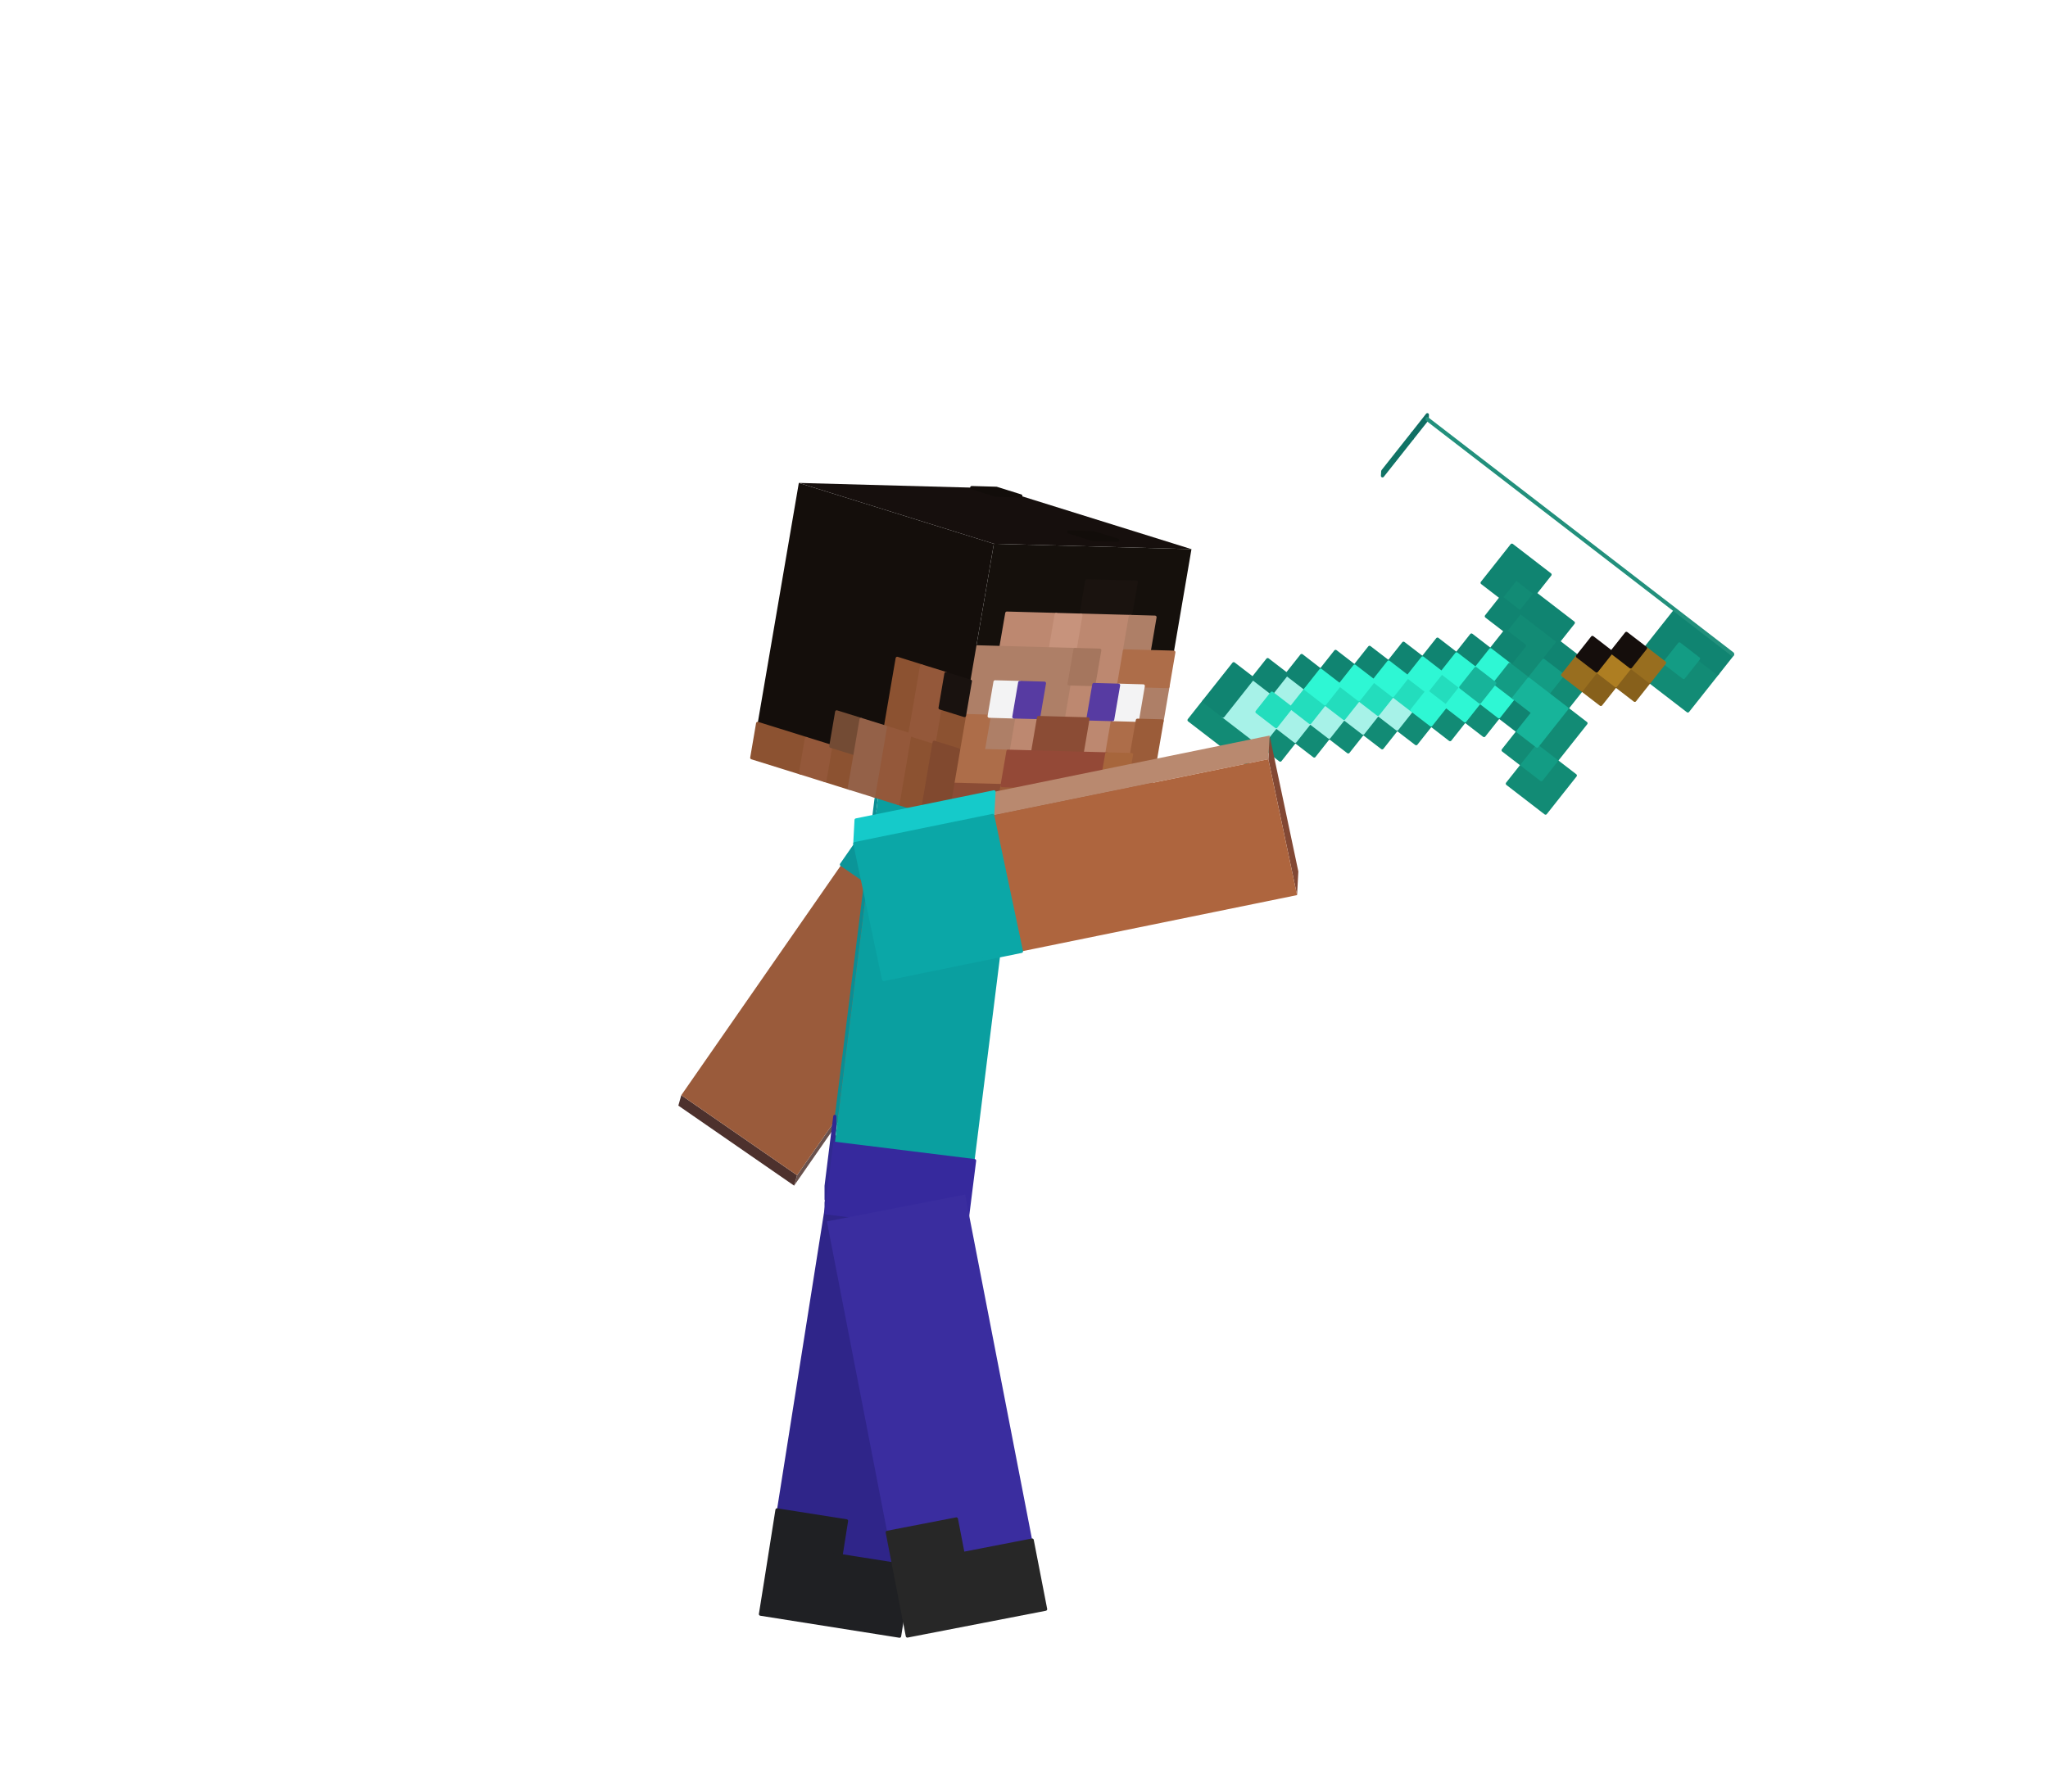
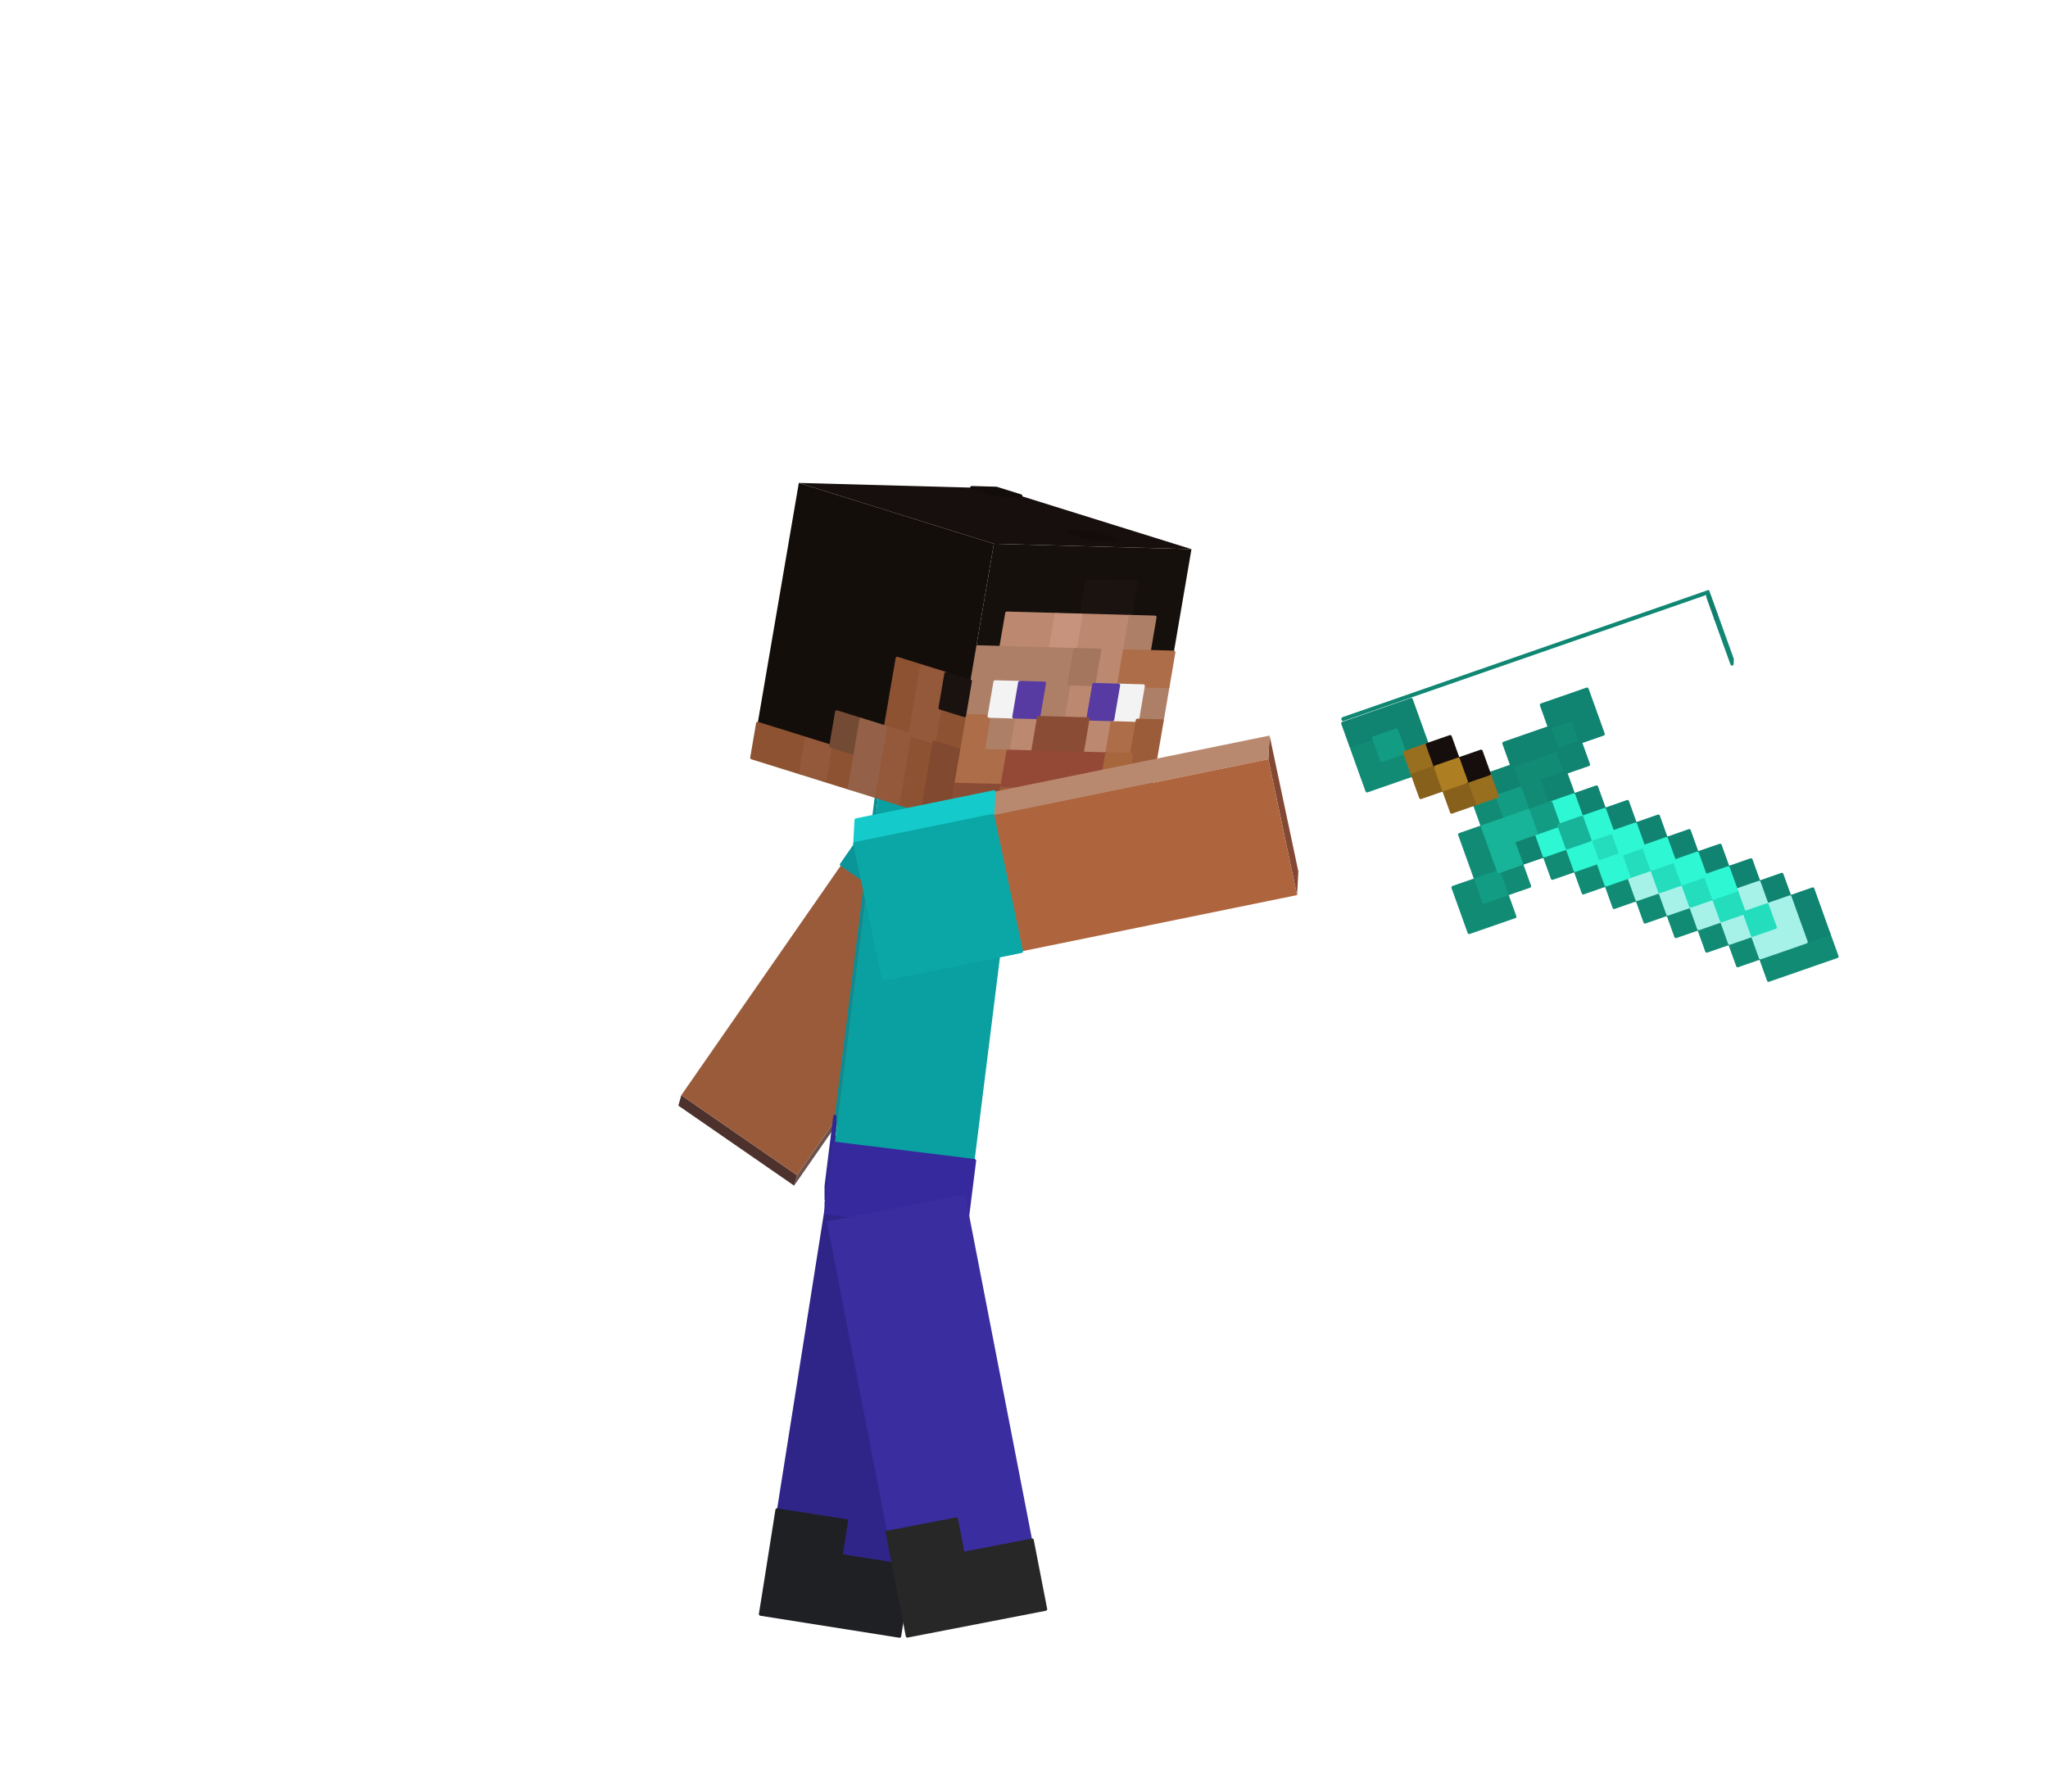
<svg xmlns="http://www.w3.org/2000/svg" viewBox="0 0 384 336" width="384" height="336" role="img" aria-labelledby="swing-3-title">
  <g id="steve">
    <g id="arm-left" aria-label="Left arm">
      <g class="face" data-face="front">
        <path fill="#6a524d" d="M194.5 155.53L193.95 157.48L148.9 222.36L149.45 220.41Z" />
        <path fill="#0c7880" stroke="#0c7880" stroke-width=".6" stroke-linejoin="round" d="M194.5 155.53L193.95 157.48L190.19 162.88L190.75 160.93ZM190.75 160.93L190.19 162.88L186.44 168.29L186.99 166.34ZM186.99 166.34L186.44 168.29L182.69 173.7L183.24 171.75ZM183.24 171.75L182.69 173.7L178.93 179.1L179.49 177.16Z" />
      </g>
      <g class="face" data-face="bottom">
        <path fill="#4d312d" d="M149.45 220.41L148.9 222.36L127.19 207.35L127.74 205.4Z" />
      </g>
      <g class="face" data-face="nx">
        <path fill="#9a5b3b" d="M172.8 140.51L194.5 155.53L149.45 220.41L127.74 205.4Z" />
        <path fill="#0b9598" stroke="#0b9598" stroke-width=".6" stroke-linejoin="round" d="M172.8 140.51L194.5 155.53L190.75 160.93L169.04 145.92ZM169.04 145.92L190.75 160.93L186.99 166.34L165.29 151.33ZM165.29 151.33L186.99 166.34L183.24 171.75L161.53 156.74ZM161.53 156.74L183.24 171.75L179.49 177.16L157.78 162.14Z" />
      </g>
    </g>
    <g id="leg-left" aria-label="Left leg">
      <g class="face" data-face="nx">
        <path fill="#2f2589" d="M154.96 224.5L181.04 228.62L168.67 306.85L142.59 302.72Z" />
        <path fill="#1f2023" stroke="#1f2023" stroke-width=".6" stroke-linejoin="round" d="M145.69 283.17L158.72 285.23L157.69 291.75L144.66 289.69ZM144.66 289.69L170.73 293.81L169.7 300.33L143.63 296.21ZM143.63 296.21L169.7 300.33L168.67 306.85L142.59 302.72Z" />
      </g>
    </g>
    <g id="torso" aria-label="Torso">
      <g class="face" data-face="back">
        <path fill="#0c8d93" d="M164.67 144.18L164.67 149.23L154.9 227.46L154.9 222.41Z" />
        <path fill="#312991" stroke="#312991" stroke-width=".6" stroke-linejoin="round" d="M156.53 209.37L156.53 211.27L155.71 217.79L155.71 215.89ZM156.53 213.16L156.53 214.42L155.71 220.94L155.71 219.68ZM155.71 215.89L155.71 218.42L154.9 224.94L154.9 222.41ZM155.71 219.05L155.71 220.94L154.9 227.46L154.9 225.57Z" />
      </g>
      <g class="face" data-face="top">
        <path fill="#a4613d" d="M164.67 149.23L164.67 144.18L190.87 147.42L190.87 152.47Z" />
        <path fill="#1fdfdd" stroke="#1fdfdd" stroke-width=".6" stroke-linejoin="round" d="M164.67 149.23L164.67 148.6L171.22 149.41L171.22 150.04ZM164.67 144.81L164.67 144.18L171.22 144.99L171.22 145.62ZM171.22 150.04L171.22 149.41L177.77 150.22L177.77 150.85ZM171.22 145.62L171.22 144.99L177.77 145.8L177.77 146.43ZM177.77 150.85L177.77 150.22L184.32 151.03L184.32 151.66ZM177.77 146.43L177.77 145.8L184.32 146.61L184.32 147.24ZM184.32 151.66L184.32 151.03L190.87 151.84L190.87 152.47ZM184.32 147.24L184.32 146.61L190.87 147.42L190.87 148.05Z" />
      </g>
      <g class="face" data-face="nx">
        <path fill="#0a9fa0" d="M164.67 149.23L190.87 152.47L181.1 230.7L154.9 227.46Z" />
        <path fill="#36299d" stroke="#36299d" stroke-width=".6" stroke-linejoin="round" d="M156.53 214.42L182.73 217.67L181.91 224.18L155.71 220.94ZM155.71 220.94L181.91 224.18L181.1 230.7L154.9 227.46Z" />
      </g>
    </g>
+     <g id="held-sword" aria-label="Diamond sword">
+       <g class="face" data-face="back">
+         <path fill="#118672" stroke="#118672" stroke-width=".6" stroke-linejoin="round" d="M324.8 123.65L324.75 124.53L323.23 120.32L323.28 119.43ZM323.28 119.43L323.23 120.32L321.72 116.1L321.77 115.21Z" />
+         <path fill="#107f6e" stroke="#107f6e" stroke-width=".6" stroke-linejoin="round" d="M321.77 115.21L321.72 116.1L320.21 111.88L320.25 110.99Z" />
+       </g>
+       <g class="face" data-face="nx">
+         <path fill="#128b75" stroke="#128b75" stroke-width=".6" stroke-linejoin="round" d="M344.44 179.38L331.61 183.84L330.09 179.62L342.92 175.16ZM330.09 179.62L325.82 181.11L324.3 176.89L328.58 175.4ZM324.3 176.89L320.02 178.37L318.51 174.16L322.79 172.67ZM318.51 174.16L314.23 175.64L312.72 171.42L317 169.94ZM312.72 171.42L308.44 172.91L306.93 168.69L311.2 167.21ZM306.93 168.69L302.65 170.18L301.14 165.96L305.41 164.47ZM301.14 165.96L296.86 167.45L295.34 163.23L299.62 161.74ZM284.03 171.91L275.47 174.88L273.96 170.66L282.51 167.69ZM295.34 163.23L291.07 164.71L289.55 160.5L293.83 159.01ZM286.79 166.2L282.51 167.69L281 163.47L285.27 161.98ZM278.24 169.17L273.96 170.66L272.44 166.44L276.72 164.96ZM281 163.47L276.72 164.96L275.21 160.74L279.48 159.25ZM279.48 159.25L275.21 160.74L273.69 156.52L277.97 155.03ZM290.8 150.57L286.52 152.06L285.01 147.84L289.29 146.35ZM282.25 153.54L277.97 155.03L276.45 150.81L280.73 149.33ZM293.56 144.87L285.01 147.84L283.49 143.62L292.05 140.65ZM296.32 139.16L292.05 140.65L290.53 136.43L294.81 134.94ZM264.87 145.35L256.32 148.32L254.8 144.1L263.36 141.13ZM259.08 142.62L254.8 144.1L253.29 139.88L257.56 138.4Z" />
+         <path fill="#108471" stroke="#108471" stroke-width=".6" stroke-linejoin="round" d="M342.92 175.16L338.65 176.65L337.13 172.43L341.41 170.94ZM341.41 170.94L337.13 172.43L335.62 168.21L339.9 166.72ZM335.62 168.21L331.34 169.7L329.83 165.48L334.1 163.99ZM329.83 165.48L325.55 166.96L324.04 162.75L328.31 161.26ZM324.04 162.75L319.76 164.23L318.24 160.01L322.52 158.53ZM318.24 160.01L313.97 161.5L312.45 157.28L316.73 155.79ZM312.45 157.28L308.17 158.77L306.66 154.55L310.94 153.06ZM306.66 154.55L302.38 156.04L300.87 151.82L305.15 150.33ZM289.55 160.5L285.27 161.98L283.76 157.76L288.04 156.28ZM300.87 151.82L296.59 153.3L295.08 149.08L299.35 147.6ZM295.08 149.08L290.8 150.57L289.29 146.35L293.56 144.87ZM297.84 143.38L293.56 144.87L292.05 140.65L296.32 139.16ZM285.01 147.84L280.73 149.33L279.22 145.11L283.49 143.62ZM300.6 137.67L296.32 139.16L294.81 134.94L299.09 133.45ZM292.05 140.65L283.49 143.62L281.98 139.4L290.53 136.43ZM299.09 133.45L290.53 136.43L289.02 132.21L297.57 129.24ZM267.63 139.64L263.36 141.13L261.84 136.91L266.12 135.42ZM266.12 135.42L253.29 139.88L251.77 135.66L264.6 131.2Z" />
+         <path fill="#a7f2e8" stroke="#a7f2e8" stroke-width=".6" stroke-linejoin="round" d="M338.65 176.65L330.09 179.62L328.58 175.4L337.13 172.43ZM337.13 172.43L332.86 173.91L331.34 169.7L335.62 168.21ZM328.58 175.4L324.3 176.89L322.79 172.67L327.06 171.18ZM331.34 169.7L327.06 171.18L325.55 166.96L329.83 165.48ZM322.79 172.67L318.51 174.16L317 169.94L321.27 168.45ZM317 169.94L312.72 171.42L311.2 167.21L315.48 165.72ZM311.2 167.21L306.93 168.69L305.41 164.47L309.69 162.99Z" />
+         <path fill="#23ddbd" stroke="#23ddbd" stroke-width=".6" stroke-linejoin="round" d="M332.86 173.91L328.58 175.4L327.06 171.18L331.34 169.7ZM327.06 171.18L322.79 172.67L321.27 168.45L325.55 166.96ZM321.27 168.45L317 169.94L315.48 165.72L319.76 164.23ZM315.48 165.72L311.2 167.21L309.69 162.99L313.97 161.5ZM309.69 162.99L305.41 164.47L303.9 160.25L308.17 158.77ZM303.9 160.25L299.62 161.74L298.11 157.52L302.38 156.04Z" />
+         <path fill="#2ef7d4" stroke="#2ef7d4" stroke-width=".6" stroke-linejoin="round" d="M325.55 166.96L321.27 168.45L319.76 164.23L324.04 162.75ZM319.76 164.23L315.48 165.72L313.97 161.5L318.24 160.01ZM313.97 161.5L309.69 162.99L308.17 158.77L312.45 157.28ZM305.41 164.47L301.14 165.96L299.62 161.74L303.9 160.25ZM308.17 158.77L303.9 160.25L302.38 156.04L306.66 154.55ZM299.62 161.74L295.34 163.23L293.83 159.01L298.11 157.52ZM302.38 156.04L298.11 157.52L296.59 153.3L300.87 151.82ZM293.83 159.01L289.55 160.5L288.04 156.28L292.31 154.79ZM296.59 153.3L292.31 154.79L290.8 150.57L295.08 149.08Z" />
+         <path fill="#139c84" stroke="#139c84" stroke-width=".6" stroke-linejoin="round" d="M282.51 167.69L278.24 169.17L276.72 164.96L281 163.47ZM292.31 154.79L288.04 156.28L286.52 152.06L290.8 150.57ZM286.52 152.06L282.25 153.54L280.73 149.33L285.01 147.84ZM263.36 141.13L259.08 142.62L257.56 138.4L261.84 136.91Z" />
+         <path fill="#17b49a" stroke="#17b49a" stroke-width=".6" stroke-linejoin="round" d="M298.11 157.52L293.83 159.01L292.31 154.79L296.59 153.3ZM285.27 161.98L281 163.47L279.48 159.25L283.76 157.76ZM288.04 156.28L279.48 159.25L277.97 155.03L286.52 152.06Z" />
+         <path fill="#986e1f" stroke="#986e1f" stroke-width=".6" stroke-linejoin="round" d="M280.73 149.33L276.45 150.81L274.94 146.59L279.22 145.11ZM269.15 143.86L264.87 145.35L263.36 141.13L267.63 139.64Z" />
+         <path fill="#87601b" stroke="#87601b" stroke-width=".6" stroke-linejoin="round" d="M276.45 150.81L272.18 152.3L270.66 148.08L274.94 146.59ZM270.66 148.08L266.39 149.57L264.87 145.35L269.15 143.86Z" />
+         <path fill="#150e0c" stroke="#150e0c" stroke-width=".6" stroke-linejoin="round" d="M279.22 145.11L274.94 146.59L273.42 142.37L277.7 140.89ZM273.42 142.37L269.15 143.86L267.63 139.64L271.91 138.16Z" />
+         <path fill="#ae7e22" stroke="#ae7e22" stroke-width=".6" stroke-linejoin="round" d="M274.94 146.59L270.66 148.08L269.15 143.86L273.42 142.37Z" />
+       </g>
+       <g class="face" data-face="bottom">
+         <path fill="#108773" stroke="#108773" stroke-width=".6" stroke-linejoin="round" d="M251.81 134.94L251.82 134.78L320.25 110.99L320.24 111.16Z" />
+       </g>
+     </g>
    <g id="head" aria-label="Head">
      <g class="face" data-face="top">
        <path fill="#160f0d" d="M149.78 90.57L186.83 91.58L223.4 102.99L186.35 101.98Z" />
        <path fill="#120d0a" stroke="#120d0a" stroke-width=".6" stroke-linejoin="round" d="M182.2 91.45L186.83 91.58L191.4 93.01L186.77 92.88ZM200.36 99.76L205 99.89L209.57 101.31L204.94 101.19Z" />
      </g>
      <g class="face" data-face="front">
        <path fill="#15100c" d="M186.35 101.98L223.4 102.99L214.58 154.53L177.53 153.52Z" />
        <path fill="#1a130f" stroke="#1a130f" stroke-width=".6" stroke-linejoin="round" d="M203.77 108.93L213.04 109.18L211.93 115.62L202.67 115.37Z" />
        <path fill="#bd8870" stroke="#bd8870" stroke-width=".6" stroke-linejoin="round" d="M188.78 114.99L198.04 115.24L196.94 121.69L187.67 121.43ZM202.67 115.37L211.93 115.62L210.83 122.07L201.57 121.81ZM206.2 121.94L210.83 122.07L209.73 128.51L205.1 128.38ZM200.46 128.26L205.1 128.38L203.99 134.83L199.36 134.7ZM190.1 134.45L194.73 134.57L193.63 141.02L189 140.89ZM203.99 134.83L208.62 134.95L207.52 141.39L202.89 141.27Z" />
        <path fill="#c7937c" stroke="#c7937c" stroke-width=".6" stroke-linejoin="round" d="M198.04 115.24L202.67 115.37L201.57 121.81L196.94 121.69Z" />
        <path fill="#ae7f67" stroke="#ae7f67" stroke-width=".6" stroke-linejoin="round" d="M211.93 115.62L216.56 115.75L215.46 122.19L210.83 122.07ZM183.04 121.31L201.57 121.81L200.46 128.26L181.94 127.75ZM181.94 127.75L186.57 127.88L185.47 134.32L180.84 134.19ZM195.83 128.13L200.46 128.26L199.36 134.7L194.73 134.57ZM214.36 128.64L218.99 128.76L217.89 135.2L213.26 135.08ZM185.47 134.32L190.1 134.45L189 140.89L184.37 140.76Z" />
        <path fill="#a5765e" stroke="#a5765e" stroke-width=".6" stroke-linejoin="round" d="M201.57 121.81L206.2 121.94L205.1 128.38L200.46 128.26Z" />
        <path fill="#ad6d49" stroke="#ad6d49" stroke-width=".6" stroke-linejoin="round" d="M210.83 122.07L220.09 122.32L218.99 128.76L209.73 128.51ZM180.84 134.19L185.47 134.32L184.37 140.76L179.73 140.64ZM208.62 134.95L213.26 135.08L212.15 141.52L207.52 141.39ZM179.73 140.64L189 140.89L187.89 147.33L178.63 147.08Z" />
        <path fill="#f3f3f4" stroke="#f3f3f4" stroke-width=".6" stroke-linejoin="round" d="M186.57 127.88L191.2 128L190.1 134.45L185.47 134.32ZM209.73 128.51L214.36 128.64L213.26 135.08L208.62 134.95Z" />
        <path fill="#573ba2" stroke="#573ba2" stroke-width=".6" stroke-linejoin="round" d="M191.2 128L195.83 128.13L194.73 134.57L190.1 134.45ZM205.1 128.38L209.73 128.51L208.62 134.95L203.99 134.83Z" />
        <path fill="#8b4c35" stroke="#8b4c35" stroke-width=".6" stroke-linejoin="round" d="M194.73 134.57L203.99 134.83L202.89 141.27L193.63 141.02ZM178.63 147.08L187.89 147.33L186.79 153.78L177.53 153.52Z" />
        <path fill="#9b5c39" stroke="#9b5c39" stroke-width=".6" stroke-linejoin="round" d="M213.26 135.08L217.89 135.2L216.78 141.65L212.15 141.52ZM212.15 141.52L216.78 141.65L215.68 148.09L211.05 147.96ZM187.89 147.33L215.68 148.09L214.58 154.53L186.79 153.78Z" />
        <path fill="#944937" stroke="#944937" stroke-width=".6" stroke-linejoin="round" d="M189 140.89L207.52 141.39L206.42 147.84L187.89 147.33Z" />
        <path fill="#a7663c" stroke="#a7663c" stroke-width=".6" stroke-linejoin="round" d="M207.52 141.39L212.15 141.52L211.05 147.96L206.42 147.84Z" />
      </g>
      <g class="face" data-face="nx">
        <path fill="#140e0b" d="M149.78 90.57L186.35 101.98L177.53 153.52L140.96 142.11Z" />
        <path fill="#8c5231" stroke="#8c5231" stroke-width=".6" stroke-linejoin="round" d="M168.23 123.47L172.8 124.9L171.69 131.34L167.12 129.92ZM167.12 129.92L171.69 131.34L170.59 137.78L166.02 136.36ZM176.27 132.77L180.84 134.19L179.73 140.64L175.16 139.21ZM170.59 137.78L175.16 139.21L174.06 145.65L169.49 144.23ZM142.06 135.67L151.2 138.52L150.1 144.96L140.96 142.11ZM155.78 139.95L160.35 141.37L159.24 147.82L154.67 146.39ZM169.49 144.23L174.06 145.65L172.96 152.1L168.39 150.67Z" />
        <path fill="#94583a" stroke="#94583a" stroke-width=".6" stroke-linejoin="round" d="M172.8 124.9L177.37 126.32L176.27 132.77L171.69 131.34ZM171.69 131.34L176.27 132.77L175.16 139.21L170.59 137.78ZM166.02 136.36L170.59 137.78L169.49 144.23L164.92 142.8ZM151.2 138.52L155.78 139.95L154.67 146.39L150.1 144.96ZM164.92 142.8L169.49 144.23L168.39 150.67L163.82 149.24Z" />
        <path fill="#19120f" stroke="#19120f" stroke-width=".6" stroke-linejoin="round" d="M177.37 126.32L181.94 127.75L180.84 134.19L176.27 132.77Z" />
        <path fill="#734b34" stroke="#734b34" stroke-width=".6" stroke-linejoin="round" d="M156.88 133.51L161.45 134.93L160.35 141.37L155.78 139.95Z" />
        <path fill="#946148" stroke="#946148" stroke-width=".6" stroke-linejoin="round" d="M161.45 134.93L166.02 136.36L164.92 142.8L160.35 141.37ZM160.35 141.37L164.92 142.8L163.82 149.24L159.24 147.82Z" />
        <path fill="#81492f" stroke="#81492f" stroke-width=".6" stroke-linejoin="round" d="M175.16 139.21L179.73 140.64L178.63 147.08L174.06 145.65ZM174.06 145.65L178.63 147.08L177.53 153.52L172.96 152.1Z" />
      </g>
    </g>
-     <g id="held-sword" aria-label="Diamond sword">
-       <g class="face" data-face="nx">
-         <path fill="#128b75" stroke="#128b75" stroke-width=".6" stroke-linejoin="round" d="M233.69 143.31L222.95 135.05L225.74 131.52L236.48 139.79ZM240.05 142.55L236.48 139.79L239.27 136.27L242.84 139.02ZM246.42 141.78L242.84 139.02L245.63 135.5L249.21 138.25ZM252.79 141.01L249.21 138.25L252 134.73L255.58 137.49ZM259.16 140.24L255.58 137.49L258.37 133.96L261.95 136.72ZM265.53 139.47L261.95 136.72L264.74 133.2L268.32 135.95ZM289.79 152.49L282.63 146.97L285.42 143.45L292.58 148.96ZM271.89 138.71L268.32 135.95L271.11 132.43L274.68 135.18ZM292.58 148.96L289 146.21L291.79 142.68L295.37 145.44ZM285.42 143.45L281.84 140.7L284.63 137.17L288.21 139.93ZM278.26 137.94L274.68 135.18L277.47 131.66L281.05 134.42ZM291.79 142.68L288.21 139.93L291 136.4L294.58 139.16ZM294.58 139.16L291 136.4L293.79 132.88L297.37 135.64ZM293.79 132.88L290.21 130.12L293 126.6L296.58 129.36ZM286.63 127.37L283.05 124.61L285.84 121.09L289.42 123.85ZM289.42 123.85L282.27 118.33L285.05 114.81L292.21 120.32ZM285.05 114.81L281.48 112.05L284.27 108.53L287.84 111.29ZM316.47 133.33L309.31 127.82L312.1 124.3L319.26 129.81ZM319.26 129.81L315.68 127.05L318.47 123.53L322.05 126.29Z" />
-         <path fill="#a7f2e8" stroke="#a7f2e8" stroke-width=".6" stroke-linejoin="round" d="M236.48 139.79L229.32 134.28L232.11 130.76L239.27 136.27ZM242.84 139.02L239.27 136.27L242.06 132.74L245.63 135.5ZM235.69 133.51L232.11 130.76L234.9 127.23L238.48 129.99ZM249.21 138.25L245.63 135.5L248.42 131.98L252 134.73ZM242.06 132.74L238.48 129.99L241.27 126.46L244.85 129.22ZM255.58 137.49L252 134.73L254.79 131.21L258.37 133.96ZM261.95 136.72L258.37 133.96L261.16 130.44L264.74 133.2Z" />
-         <path fill="#108471" stroke="#108471" stroke-width=".6" stroke-linejoin="round" d="M229.32 134.28L225.74 131.52L228.53 128L232.11 130.76ZM232.11 130.76L228.53 128L231.32 124.48L234.9 127.23ZM238.48 129.99L234.9 127.23L237.69 123.71L241.27 126.46ZM244.85 129.22L241.27 126.46L244.06 122.94L247.63 125.7ZM251.21 128.45L247.63 125.7L250.42 122.17L254 124.93ZM257.58 127.68L254 124.93L256.79 121.41L260.37 124.16ZM263.95 126.92L260.37 124.16L263.16 120.64L266.74 123.39ZM284.63 137.17L281.05 134.42L283.84 130.89L287.42 133.65ZM270.32 126.15L266.74 123.39L269.53 119.87L273.11 122.63ZM276.69 125.38L273.11 122.63L275.9 119.1L279.48 121.86ZM283.05 124.61L279.48 121.86L282.27 118.33L285.84 121.09ZM293 126.6L289.42 123.85L292.21 120.32L295.79 123.08ZM282.27 118.33L278.69 115.58L281.48 112.05L285.05 114.81ZM292.21 120.32L285.05 114.81L287.84 111.29L295 116.8ZM281.48 112.05L277.9 109.3L280.69 105.78L284.27 108.53ZM287.84 111.29L280.69 105.78L283.48 102.25L290.63 107.76ZM312.1 124.3L308.53 121.54L311.32 118.02L314.89 120.77ZM322.05 126.29L311.32 118.02L314.11 114.5L324.84 122.76Z" />
-         <path fill="#23ddbd" stroke="#23ddbd" stroke-width=".6" stroke-linejoin="round" d="M239.27 136.27L235.69 133.51L238.48 129.99L242.06 132.74ZM245.63 135.5L242.06 132.74L244.85 129.22L248.42 131.98ZM252 134.73L248.42 131.98L251.21 128.45L254.79 131.21ZM258.37 133.96L254.79 131.21L257.58 127.68L261.16 130.44ZM264.74 133.2L261.16 130.44L263.95 126.92L267.53 129.67ZM271.11 132.43L267.53 129.67L270.32 126.15L273.9 128.9Z" />
-         <path fill="#2ef7d4" stroke="#2ef7d4" stroke-width=".6" stroke-linejoin="round" d="M248.42 131.98L244.85 129.22L247.63 125.7L251.21 128.45ZM254.79 131.21L251.21 128.45L254 124.93L257.58 127.68ZM268.32 135.95L264.74 133.2L267.53 129.67L271.11 132.43ZM261.16 130.44L257.58 127.68L260.37 124.16L263.95 126.92ZM274.68 135.18L271.11 132.43L273.9 128.9L277.47 131.66ZM267.53 129.67L263.95 126.92L266.74 123.39L270.32 126.15ZM281.05 134.42L277.47 131.66L280.26 128.14L283.84 130.89ZM273.9 128.9L270.32 126.15L273.11 122.63L276.69 125.38ZM280.26 128.14L276.69 125.38L279.48 121.86L283.05 124.61Z" />
-         <path fill="#139c84" stroke="#139c84" stroke-width=".6" stroke-linejoin="round" d="M289 146.21L285.42 143.45L288.21 139.93L291.79 142.68ZM283.84 130.89L280.26 128.14L283.05 124.61L286.63 127.37ZM290.21 130.12L286.63 127.37L289.42 123.85L293 126.6ZM315.68 127.05L312.1 124.3L314.89 120.77L318.47 123.53Z" />
-         <path fill="#17b49a" stroke="#17b49a" stroke-width=".6" stroke-linejoin="round" d="M288.21 139.93L284.63 137.17L287.42 133.65L291 136.4ZM277.47 131.66L273.9 128.9L276.69 125.38L280.26 128.14ZM291 136.4L283.84 130.89L286.63 127.37L293.79 132.88Z" />
-         <path fill="#87601b" stroke="#87601b" stroke-width=".6" stroke-linejoin="round" d="M300.16 132.11L296.58 129.36L299.37 125.83L302.95 128.59ZM306.52 131.34L302.95 128.59L305.74 125.07L309.31 127.82Z" />
-         <path fill="#986e1f" stroke="#986e1f" stroke-width=".6" stroke-linejoin="round" d="M296.58 129.36L293 126.6L295.79 123.08L299.37 125.83ZM309.31 127.82L305.74 125.07L308.53 121.54L312.1 124.3Z" />
-         <path fill="#ae7e22" stroke="#ae7e22" stroke-width=".6" stroke-linejoin="round" d="M302.95 128.59L299.37 125.83L302.16 122.31L305.74 125.07Z" />
-         <path fill="#150e0c" stroke="#150e0c" stroke-width=".6" stroke-linejoin="round" d="M299.37 125.83L295.79 123.08L298.58 119.55L302.16 122.31ZM305.74 125.07L302.16 122.31L304.95 118.79L308.53 121.54Z" />
-       </g>
-       <g class="face" data-face="front">
-         <path fill="#107366" stroke="#107366" stroke-width=".6" stroke-linejoin="round" d="M259.22 89.24L259.27 88.36L262.06 84.83L262.01 85.72ZM262.01 85.72L262.06 84.83L264.85 81.31L264.8 82.19Z" />
-         <path fill="#0f6e63" stroke="#0f6e63" stroke-width=".6" stroke-linejoin="round" d="M264.8 82.19L264.85 81.31L267.63 77.78L267.59 78.67Z" />
-       </g>
-       <g class="face" data-face="bottom">
-         <path fill="#22907c" stroke="#22907c" stroke-width=".6" stroke-linejoin="round" d="M267.59 78.67L267.6 78.5L324.85 122.6L324.84 122.76Z" />
-       </g>
-     </g>
    <g id="leg-right" aria-label="Right leg">
      <g class="face" data-face="nx">
        <path fill="#3a2d9f" d="M155.04 229.07L180.96 224.04L196.05 301.79L170.13 306.82Z" />
        <path fill="#272727" stroke="#272727" stroke-width=".6" stroke-linejoin="round" d="M166.36 287.38L179.32 284.87L180.57 291.35L167.62 293.86ZM167.62 293.86L193.53 288.83L194.79 295.31L168.87 300.34ZM168.87 300.34L194.79 295.31L196.05 301.79L170.13 306.82Z" />
      </g>
    </g>
    <g id="arm-right" aria-label="Right arm">
      <g class="face" data-face="bottom">
        <path fill="#824834" d="M237.81 142.38L238.05 137.95L243.44 163.44L243.2 167.87Z" />
      </g>
      <g class="face" data-face="front">
        <path fill="#b9896f" d="M160.28 158.22L160.52 153.78L238.05 137.95L237.81 142.38Z" />
        <path fill="#15caca" stroke="#15caca" stroke-width=".6" stroke-linejoin="round" d="M160.28 158.22L160.52 153.78L166.98 152.47L166.75 156.9ZM166.75 156.9L166.98 152.47L173.44 151.15L173.21 155.58ZM173.21 155.58L173.44 151.15L179.91 149.83L179.67 154.26ZM179.67 154.26L179.91 149.83L186.37 148.51L186.13 152.94Z" />
      </g>
      <g class="face" data-face="nx">
        <path fill="#ae653e" d="M165.68 183.7L160.28 158.22L237.81 142.38L243.2 167.87Z" />
        <path fill="#0ba7a7" stroke="#0ba7a7" stroke-width=".6" stroke-linejoin="round" d="M165.68 183.7L160.28 158.22L166.75 156.9L172.14 182.38ZM172.14 182.38L166.75 156.9L173.21 155.58L178.6 181.06ZM178.6 181.06L173.21 155.58L179.67 154.26L185.06 179.74ZM185.06 179.74L179.67 154.26L186.13 152.94L191.52 178.42Z" />
      </g>
    </g>
  </g>
</svg>
